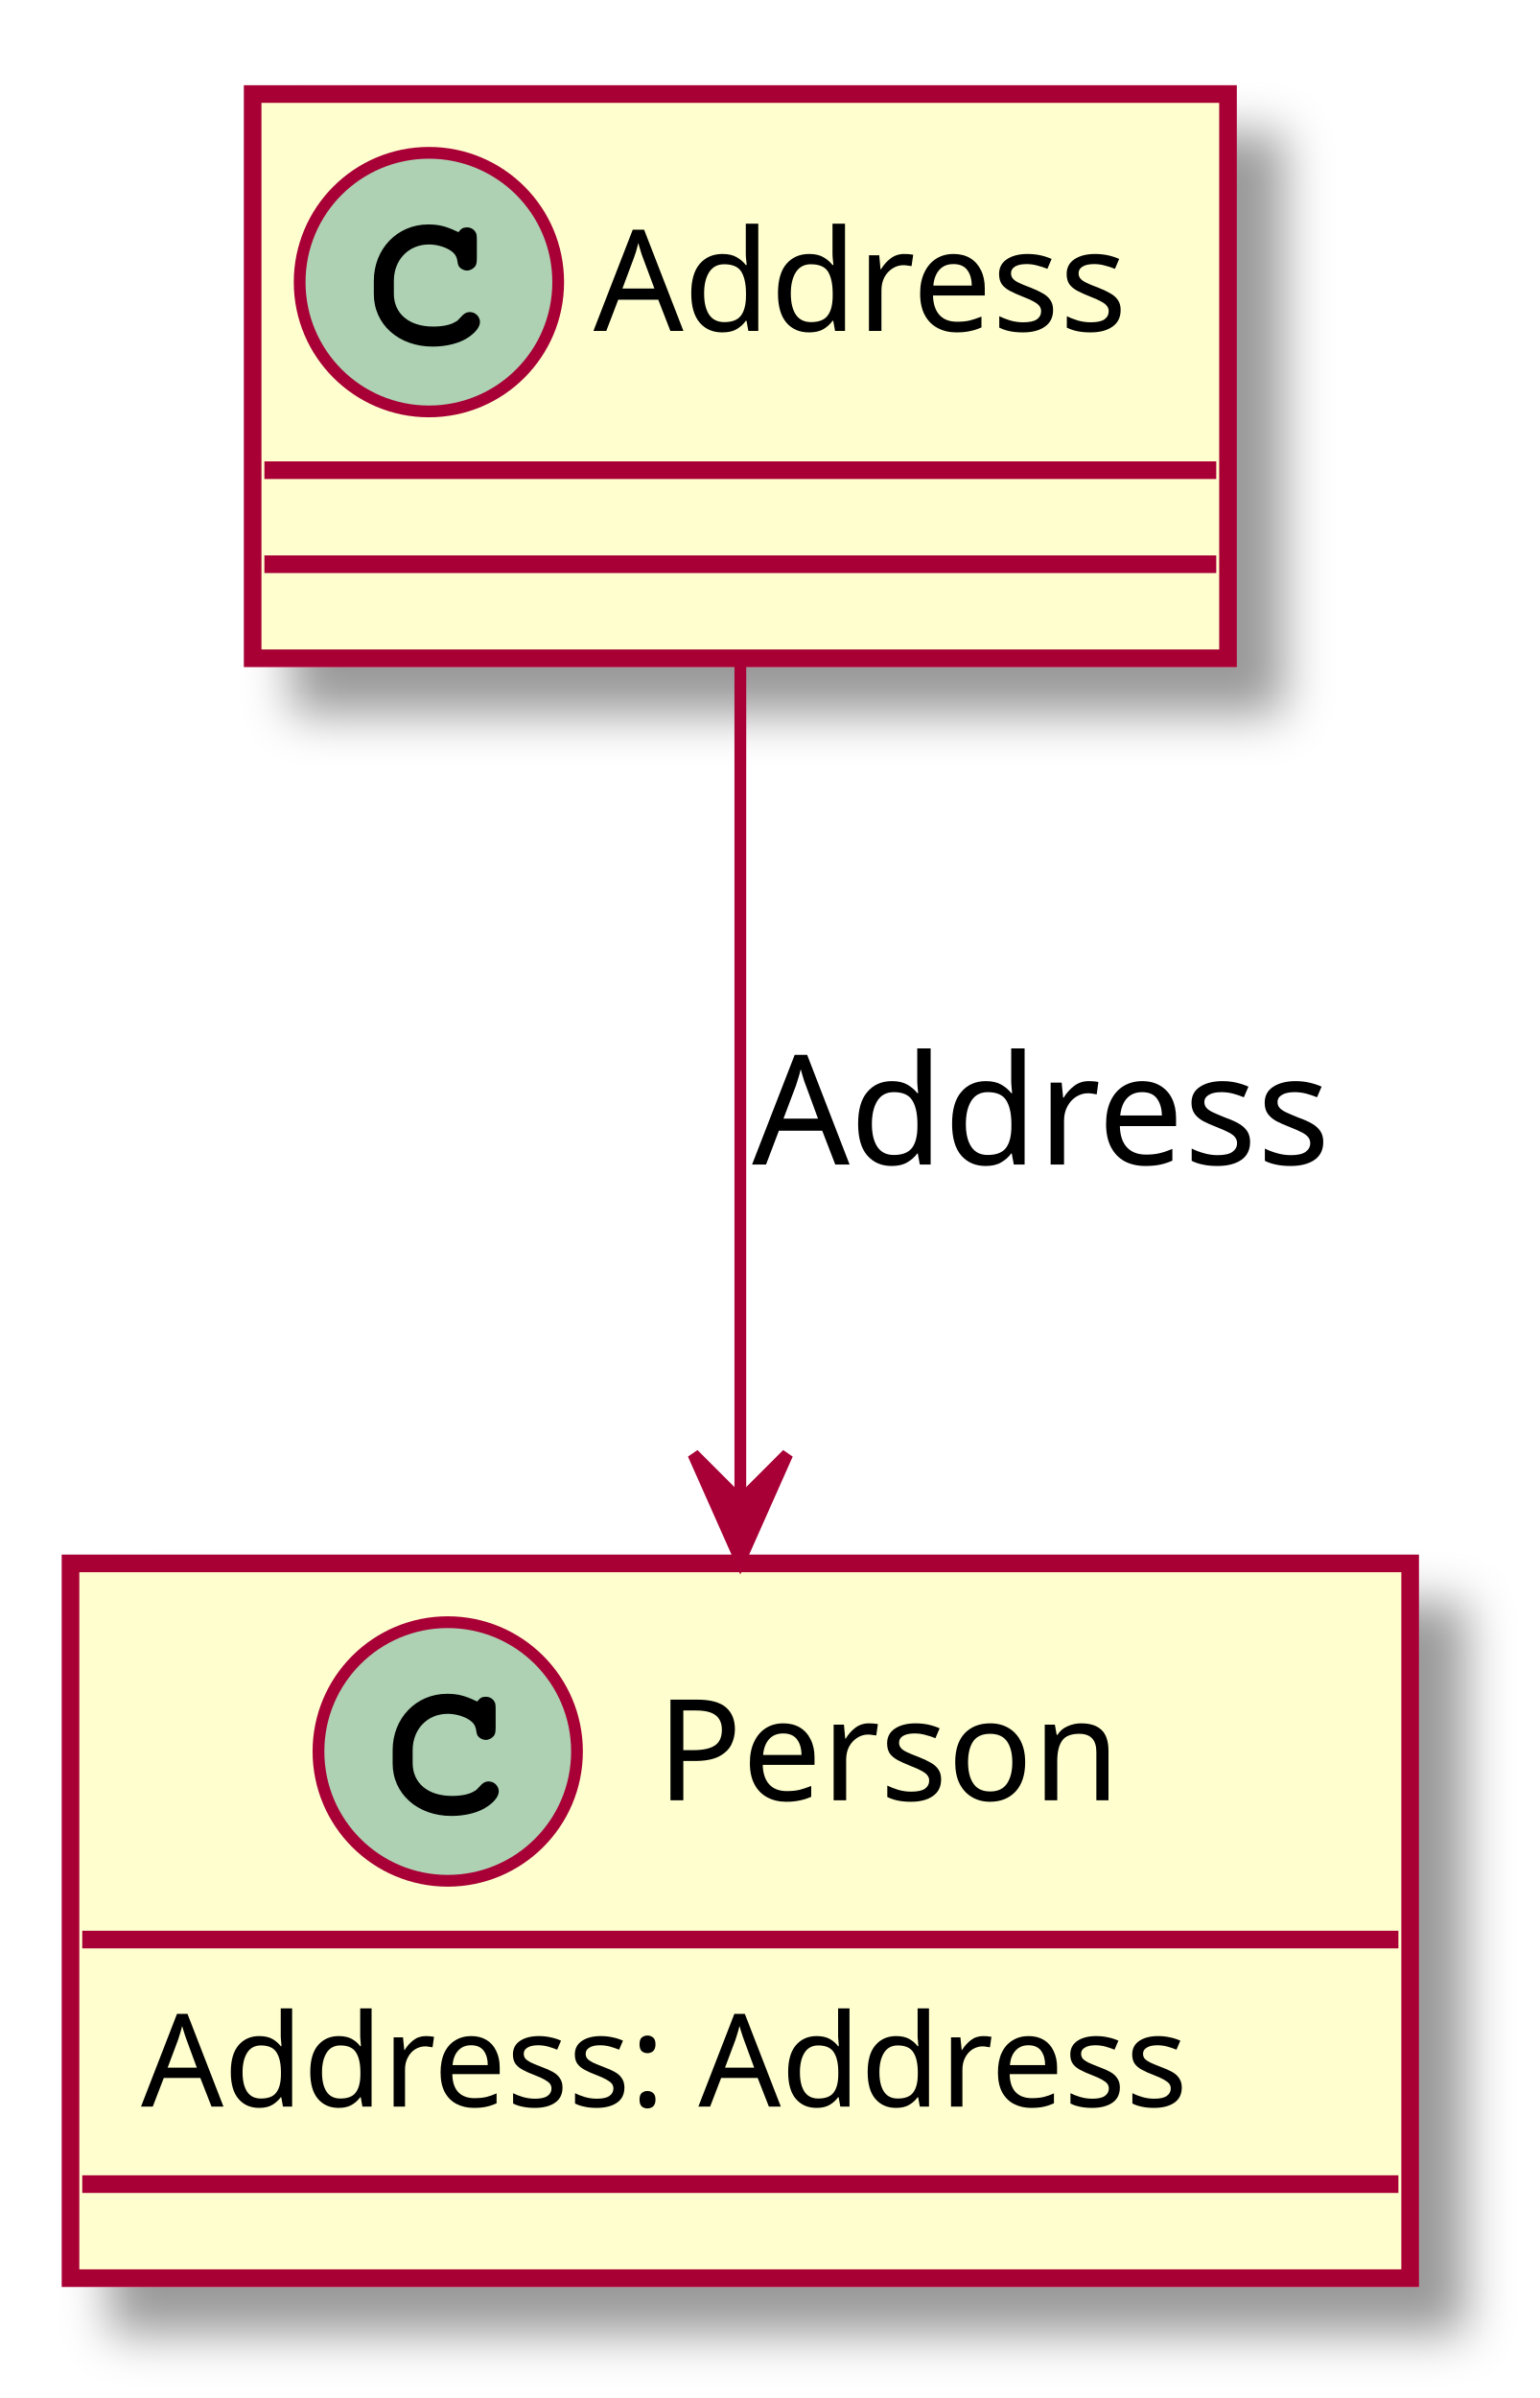
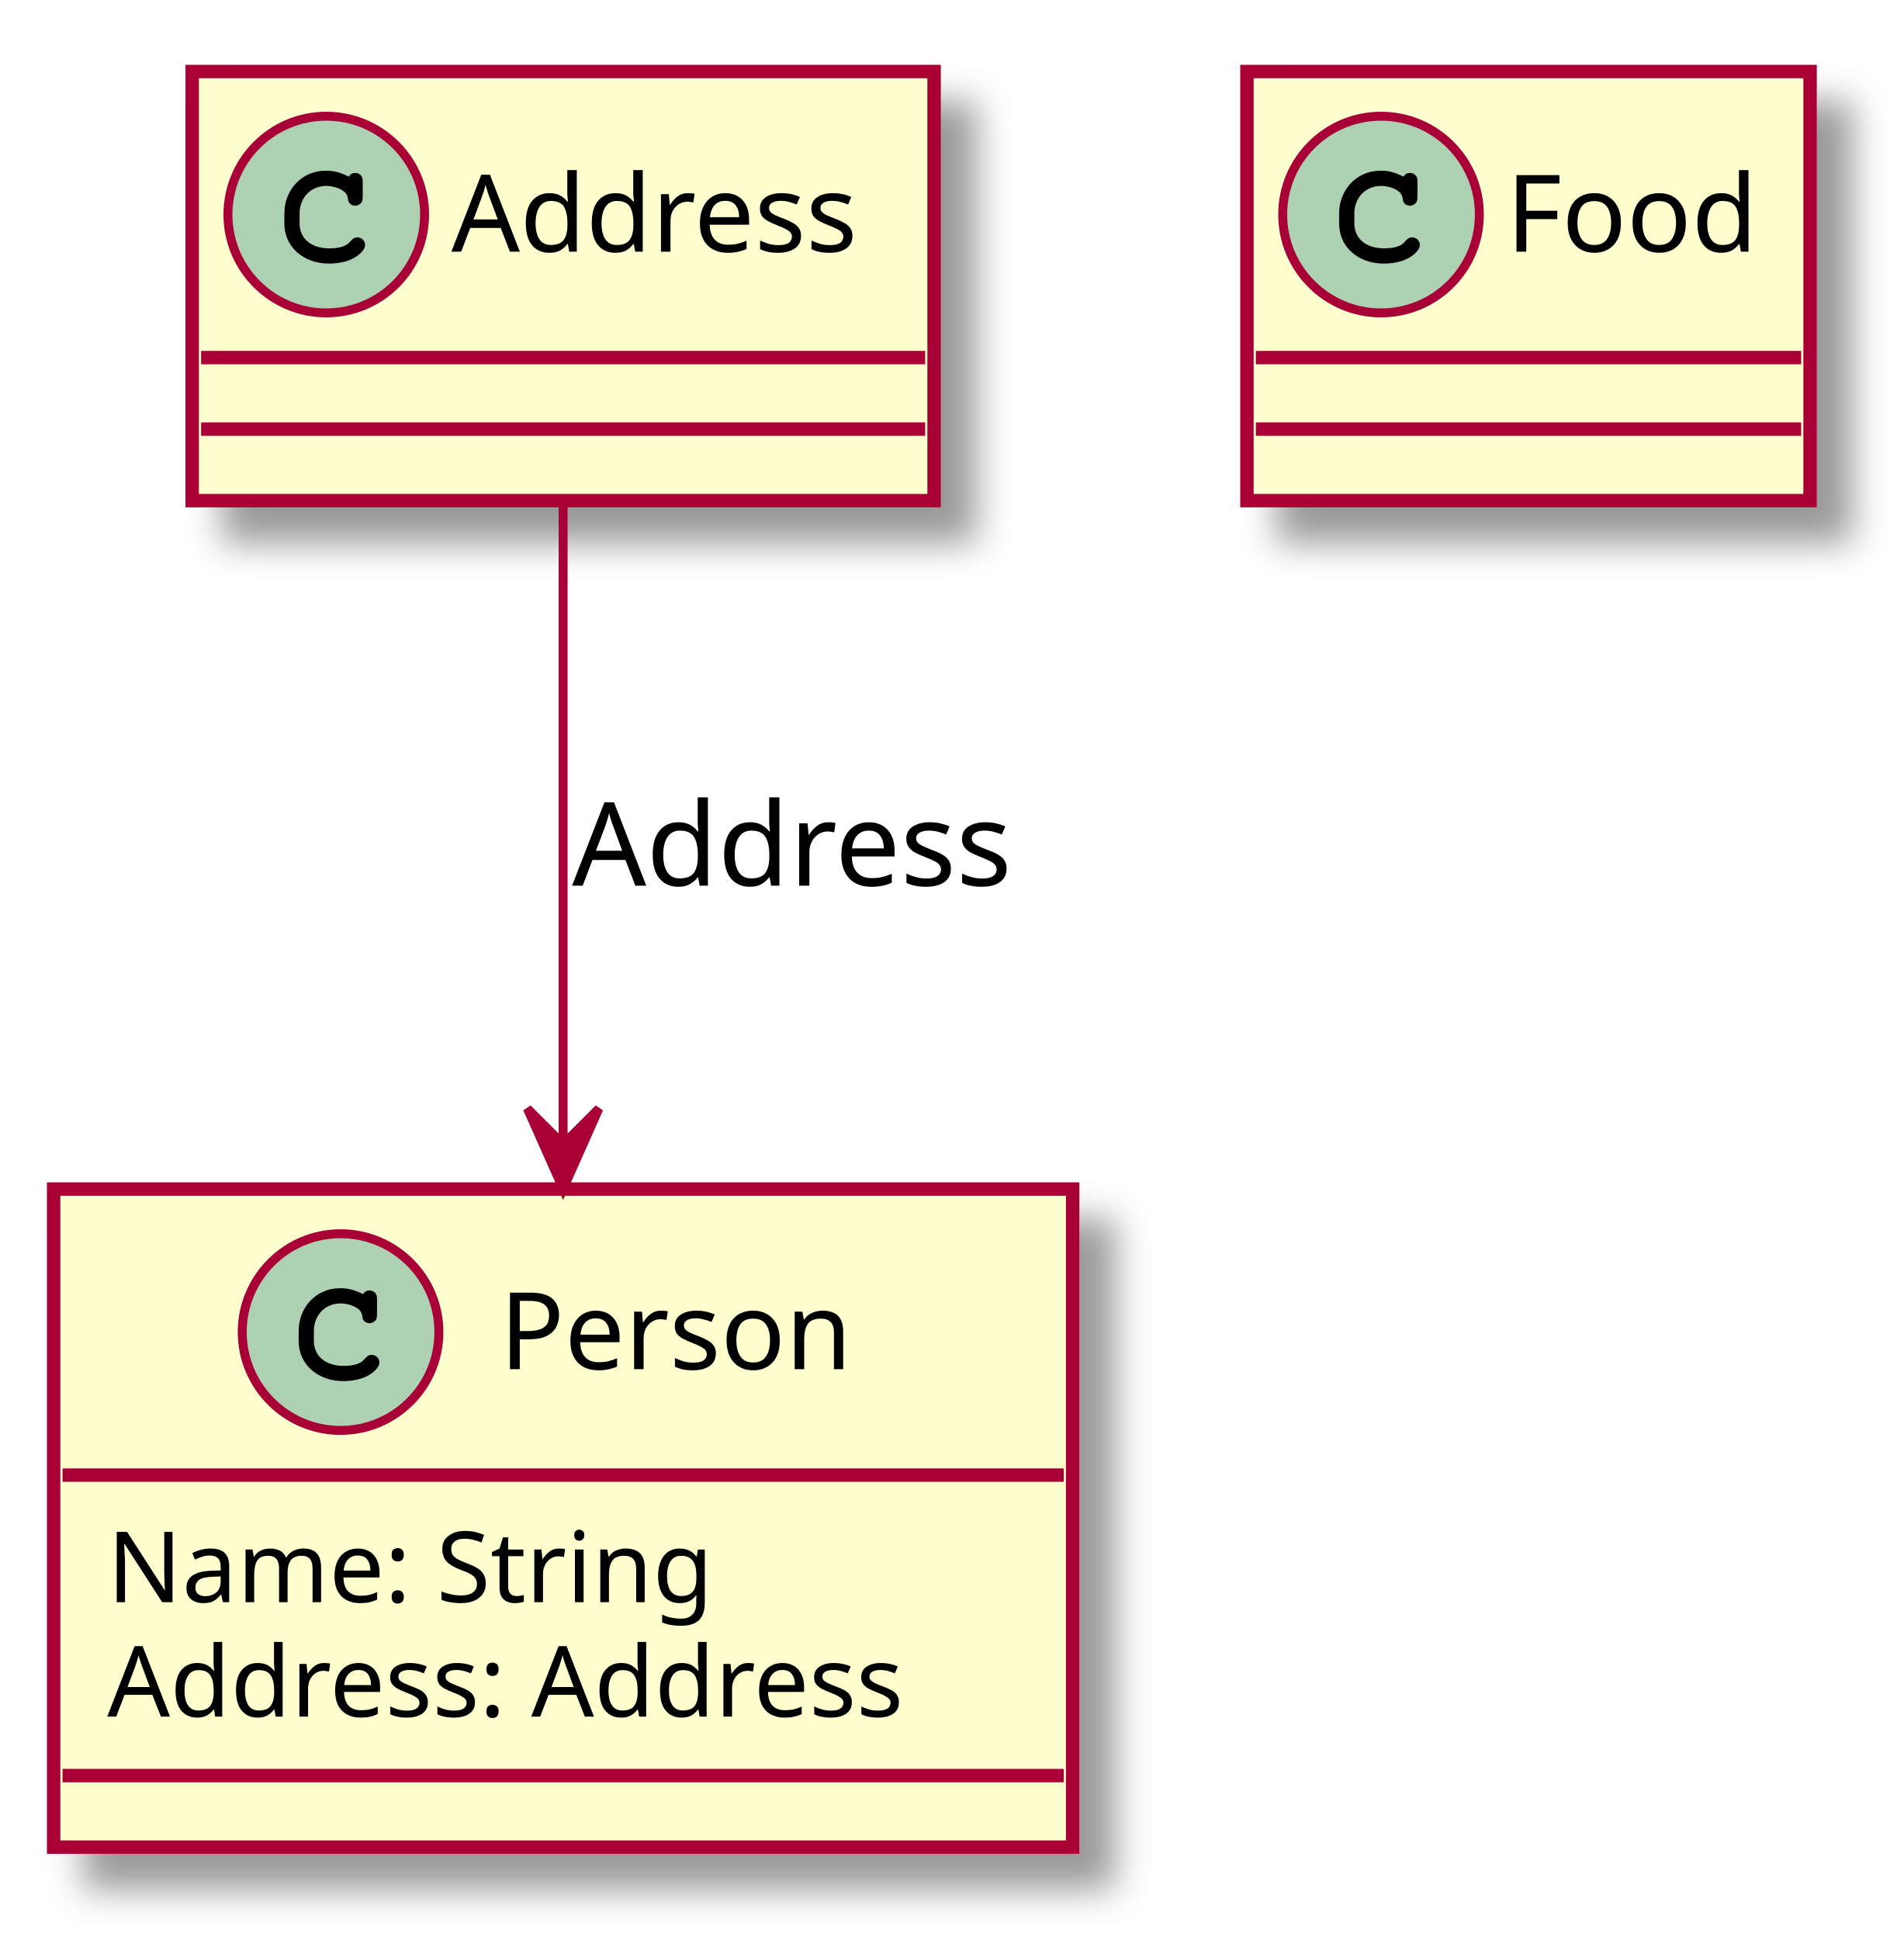
- <svg xmlns="http://www.w3.org/2000/svg" contentScriptType="application/ecmascript" contentStyleType="text/css" height="204px" preserveAspectRatio="none" style="width:131px;height:204px;" version="1.1" viewBox="0 0 131 204" width="131px" zoomAndPan="magnify">
+ <svg xmlns="http://www.w3.org/2000/svg" contentScriptType="application/ecmascript" contentStyleType="text/css" height="217px" preserveAspectRatio="none" style="width:213px;height:217px;" version="1.1" viewBox="0 0 213 217" width="213px" zoomAndPan="magnify">
  <defs>
-     <filter height="300%" id="fzhov1m3uvwm8" width="300%" x="-1" y="-1">
+     <filter height="300%" id="f1gyggf0jt7csm" width="300%" x="-1" y="-1">
      <feGaussianBlur result="blurOut" stdDeviation="2.0" />
      <feColorMatrix in="blurOut" result="blurOut2" type="matrix" values="0 0 0 0 0 0 0 0 0 0 0 0 0 0 0 0 0 0 .4 0" />
      <feOffset dx="4.0" dy="4.0" in="blurOut2" result="blurOut3" />
      <feBlend in="SourceGraphic" in2="blurOut3" mode="normal" />
    </filter>
  </defs>
  <g>
-     <rect fill="#FEFECE" filter="url(#fzhov1m3uvwm8)" height="60.805" id="Person" style="stroke: #A80036; stroke-width: 1.5;" width="114" x="6" y="133" />
+     <rect fill="#FEFECE" filter="url(#f1gyggf0jt7csm)" height="73.609" id="Person" style="stroke: #A80036; stroke-width: 1.5;" width="114" x="6" y="133" />
    <ellipse cx="38.1" cy="149" fill="#ADD1B2" rx="11" ry="11" style="stroke: #A80036; stroke-width: 1.0;" />
    <path d="M40.444,144.672 L40.616,144.75 C40.834,144.438 41.038,144.344 41.334,144.344 C41.631,144.344 41.913,144.484 42.069,144.75 C42.163,144.906 42.178,145.031 42.178,145.469 L42.178,146.891 C42.178,147.312 42.147,147.5 42.038,147.656 C41.866,147.875 41.6,148.016 41.334,148.016 C41.116,148.016 40.881,147.906 40.741,147.766 C40.6,147.641 40.569,147.516 40.506,147.109 C40.413,146.703 40.241,146.484 39.756,146.203 C39.288,145.953 38.678,145.797 38.1,145.797 C36.366,145.797 35.116,147.109 35.116,148.891 L35.116,149.984 C35.116,151.688 36.413,152.781 38.459,152.781 C39.225,152.781 39.913,152.656 40.334,152.391 C40.522,152.297 40.522,152.297 40.975,151.812 C41.163,151.625 41.366,151.547 41.584,151.547 C42.053,151.547 42.444,151.938 42.444,152.391 C42.444,152.781 42.116,153.234 41.538,153.641 C40.788,154.188 39.631,154.484 38.413,154.484 C35.522,154.484 33.413,152.594 33.413,150.016 L33.413,148.891 C33.413,146.172 35.413,144.094 38.038,144.094 C38.913,144.094 39.506,144.234 40.444,144.672 Z " />
    <text fill="#000000" font-family="sans-serif" font-size="12" lengthAdjust="spacingAndGlyphs" textLength="44" x="55.9" y="153.154">Person</text>
    <line style="stroke: #A80036; stroke-width: 1.5;" x1="7" x2="119" y1="165" y2="165" />
-     <text fill="#000000" font-family="sans-serif" font-size="11" lengthAdjust="spacingAndGlyphs" textLength="102" x="12" y="179.21">Address: Address</text>
-     <line style="stroke: #A80036; stroke-width: 1.5;" x1="7" x2="119" y1="185.805" y2="185.805" />
-     <rect fill="#FEFECE" filter="url(#fzhov1m3uvwm8)" height="48" id="Address" style="stroke: #A80036; stroke-width: 1.5;" width="83" x="21.5" y="8" />
+     <text fill="#000000" font-family="sans-serif" font-size="11" lengthAdjust="spacingAndGlyphs" textLength="75" x="12" y="179.21">Name: String</text>
+     <text fill="#000000" font-family="sans-serif" font-size="11" lengthAdjust="spacingAndGlyphs" textLength="102" x="12" y="192.015">Address: Address</text>
+     <line style="stroke: #A80036; stroke-width: 1.5;" x1="7" x2="119" y1="198.609" y2="198.609" />
+     <rect fill="#FEFECE" filter="url(#f1gyggf0jt7csm)" height="48" id="Address" style="stroke: #A80036; stroke-width: 1.5;" width="83" x="21.5" y="8" />
    <ellipse cx="36.5" cy="24" fill="#ADD1B2" rx="11" ry="11" style="stroke: #A80036; stroke-width: 1.0;" />
    <path d="M38.844,19.672 L39.016,19.75 C39.234,19.438 39.438,19.344 39.734,19.344 C40.031,19.344 40.312,19.484 40.469,19.75 C40.562,19.906 40.578,20.031 40.578,20.469 L40.578,21.891 C40.578,22.312 40.547,22.5 40.438,22.656 C40.266,22.875 40,23.016 39.734,23.016 C39.516,23.016 39.281,22.906 39.141,22.766 C39,22.641 38.969,22.516 38.906,22.109 C38.812,21.703 38.641,21.484 38.156,21.203 C37.688,20.953 37.078,20.797 36.5,20.797 C34.766,20.797 33.516,22.109 33.516,23.891 L33.516,24.984 C33.516,26.688 34.812,27.781 36.859,27.781 C37.625,27.781 38.312,27.656 38.734,27.391 C38.922,27.297 38.922,27.297 39.375,26.812 C39.562,26.625 39.766,26.547 39.984,26.547 C40.453,26.547 40.844,26.938 40.844,27.391 C40.844,27.781 40.516,28.234 39.938,28.641 C39.188,29.188 38.031,29.484 36.812,29.484 C33.922,29.484 31.812,27.594 31.812,25.016 L31.812,23.891 C31.812,21.172 33.812,19.094 36.438,19.094 C37.312,19.094 37.906,19.234 38.844,19.672 Z " />
    <text fill="#000000" font-family="sans-serif" font-size="12" lengthAdjust="spacingAndGlyphs" textLength="51" x="50.5" y="28.154">Address</text>
    <line style="stroke: #A80036; stroke-width: 1.5;" x1="22.5" x2="103.5" y1="40" y2="40" />
    <line style="stroke: #A80036; stroke-width: 1.5;" x1="22.5" x2="103.5" y1="48" y2="48" />
-     <path d="M63,56.152 C63,76.037 63,104.999 63,127.68 " fill="none" id="Address-Person" style="stroke: #A80036; stroke-width: 1.0;" />
-     <polygon fill="#A80036" points="63,132.711,67,123.711,63,127.711,59,123.711,63,132.711" style="stroke: #A80036; stroke-width: 1.0;" />
+     <rect fill="#FEFECE" filter="url(#f1gyggf0jt7csm)" height="48" id="Food" style="stroke: #A80036; stroke-width: 1.5;" width="63" x="139.5" y="8" />
+     <ellipse cx="154.5" cy="24" fill="#ADD1B2" rx="11" ry="11" style="stroke: #A80036; stroke-width: 1.0;" />
+     <path d="M156.844,19.672 L157.016,19.75 C157.234,19.438 157.438,19.344 157.734,19.344 C158.031,19.344 158.312,19.484 158.469,19.75 C158.562,19.906 158.578,20.031 158.578,20.469 L158.578,21.891 C158.578,22.312 158.547,22.5 158.438,22.656 C158.266,22.875 158,23.016 157.734,23.016 C157.516,23.016 157.281,22.906 157.141,22.766 C157,22.641 156.969,22.516 156.906,22.109 C156.812,21.703 156.641,21.484 156.156,21.203 C155.688,20.953 155.078,20.797 154.5,20.797 C152.766,20.797 151.516,22.109 151.516,23.891 L151.516,24.984 C151.516,26.688 152.812,27.781 154.859,27.781 C155.625,27.781 156.312,27.656 156.734,27.391 C156.922,27.297 156.922,27.297 157.375,26.812 C157.562,26.625 157.766,26.547 157.984,26.547 C158.453,26.547 158.844,26.938 158.844,27.391 C158.844,27.781 158.516,28.234 157.938,28.641 C157.188,29.188 156.031,29.484 154.812,29.484 C151.922,29.484 149.812,27.594 149.812,25.016 L149.812,23.891 C149.812,21.172 151.812,19.094 154.438,19.094 C155.312,19.094 155.906,19.234 156.844,19.672 Z " />
+     <text fill="#000000" font-family="sans-serif" font-size="12" lengthAdjust="spacingAndGlyphs" textLength="31" x="168.5" y="28.154">Food</text>
+     <line style="stroke: #A80036; stroke-width: 1.5;" x1="140.5" x2="201.5" y1="40" y2="40" />
+     <line style="stroke: #A80036; stroke-width: 1.5;" x1="140.5" x2="201.5" y1="48" y2="48" />
+     <path d="M63,56.071 C63,75.657 63,104.245 63,127.757 " fill="none" id="Address-Person" style="stroke: #A80036; stroke-width: 1.0;" />
+     <polygon fill="#A80036" points="63,132.998,67,123.998,63,127.998,59,123.998,63,132.998" style="stroke: #A80036; stroke-width: 1.0;" />
    <text fill="#000000" font-family="sans-serif" font-size="13" lengthAdjust="spacingAndGlyphs" textLength="52" x="64" y="99.067">Address</text>
  </g>
</svg>
